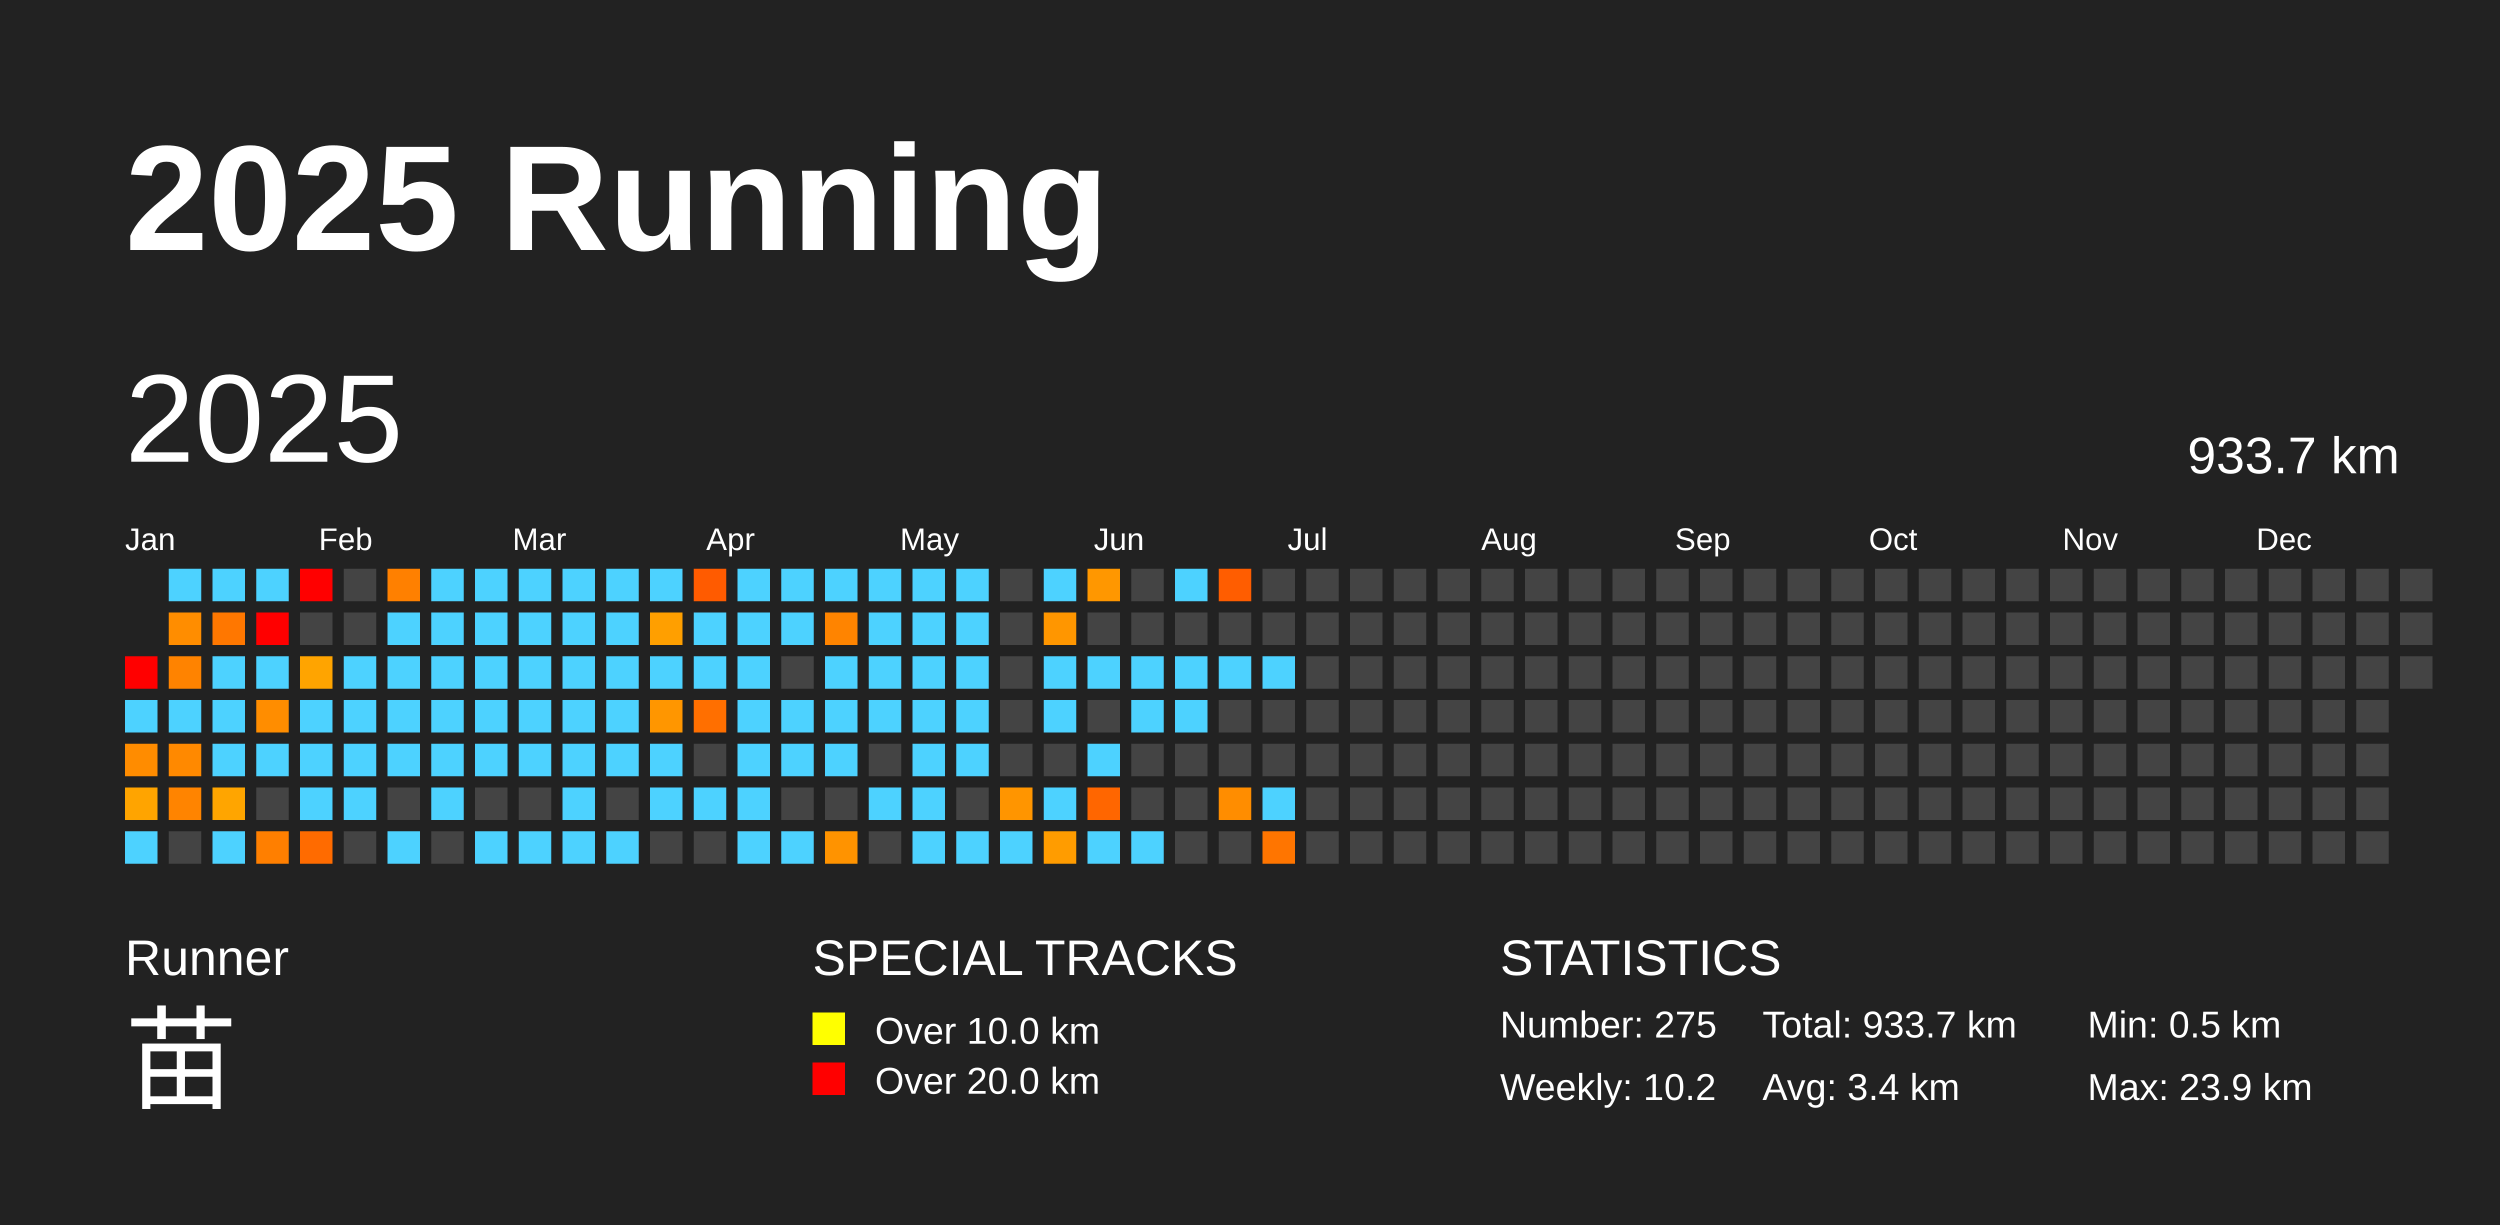
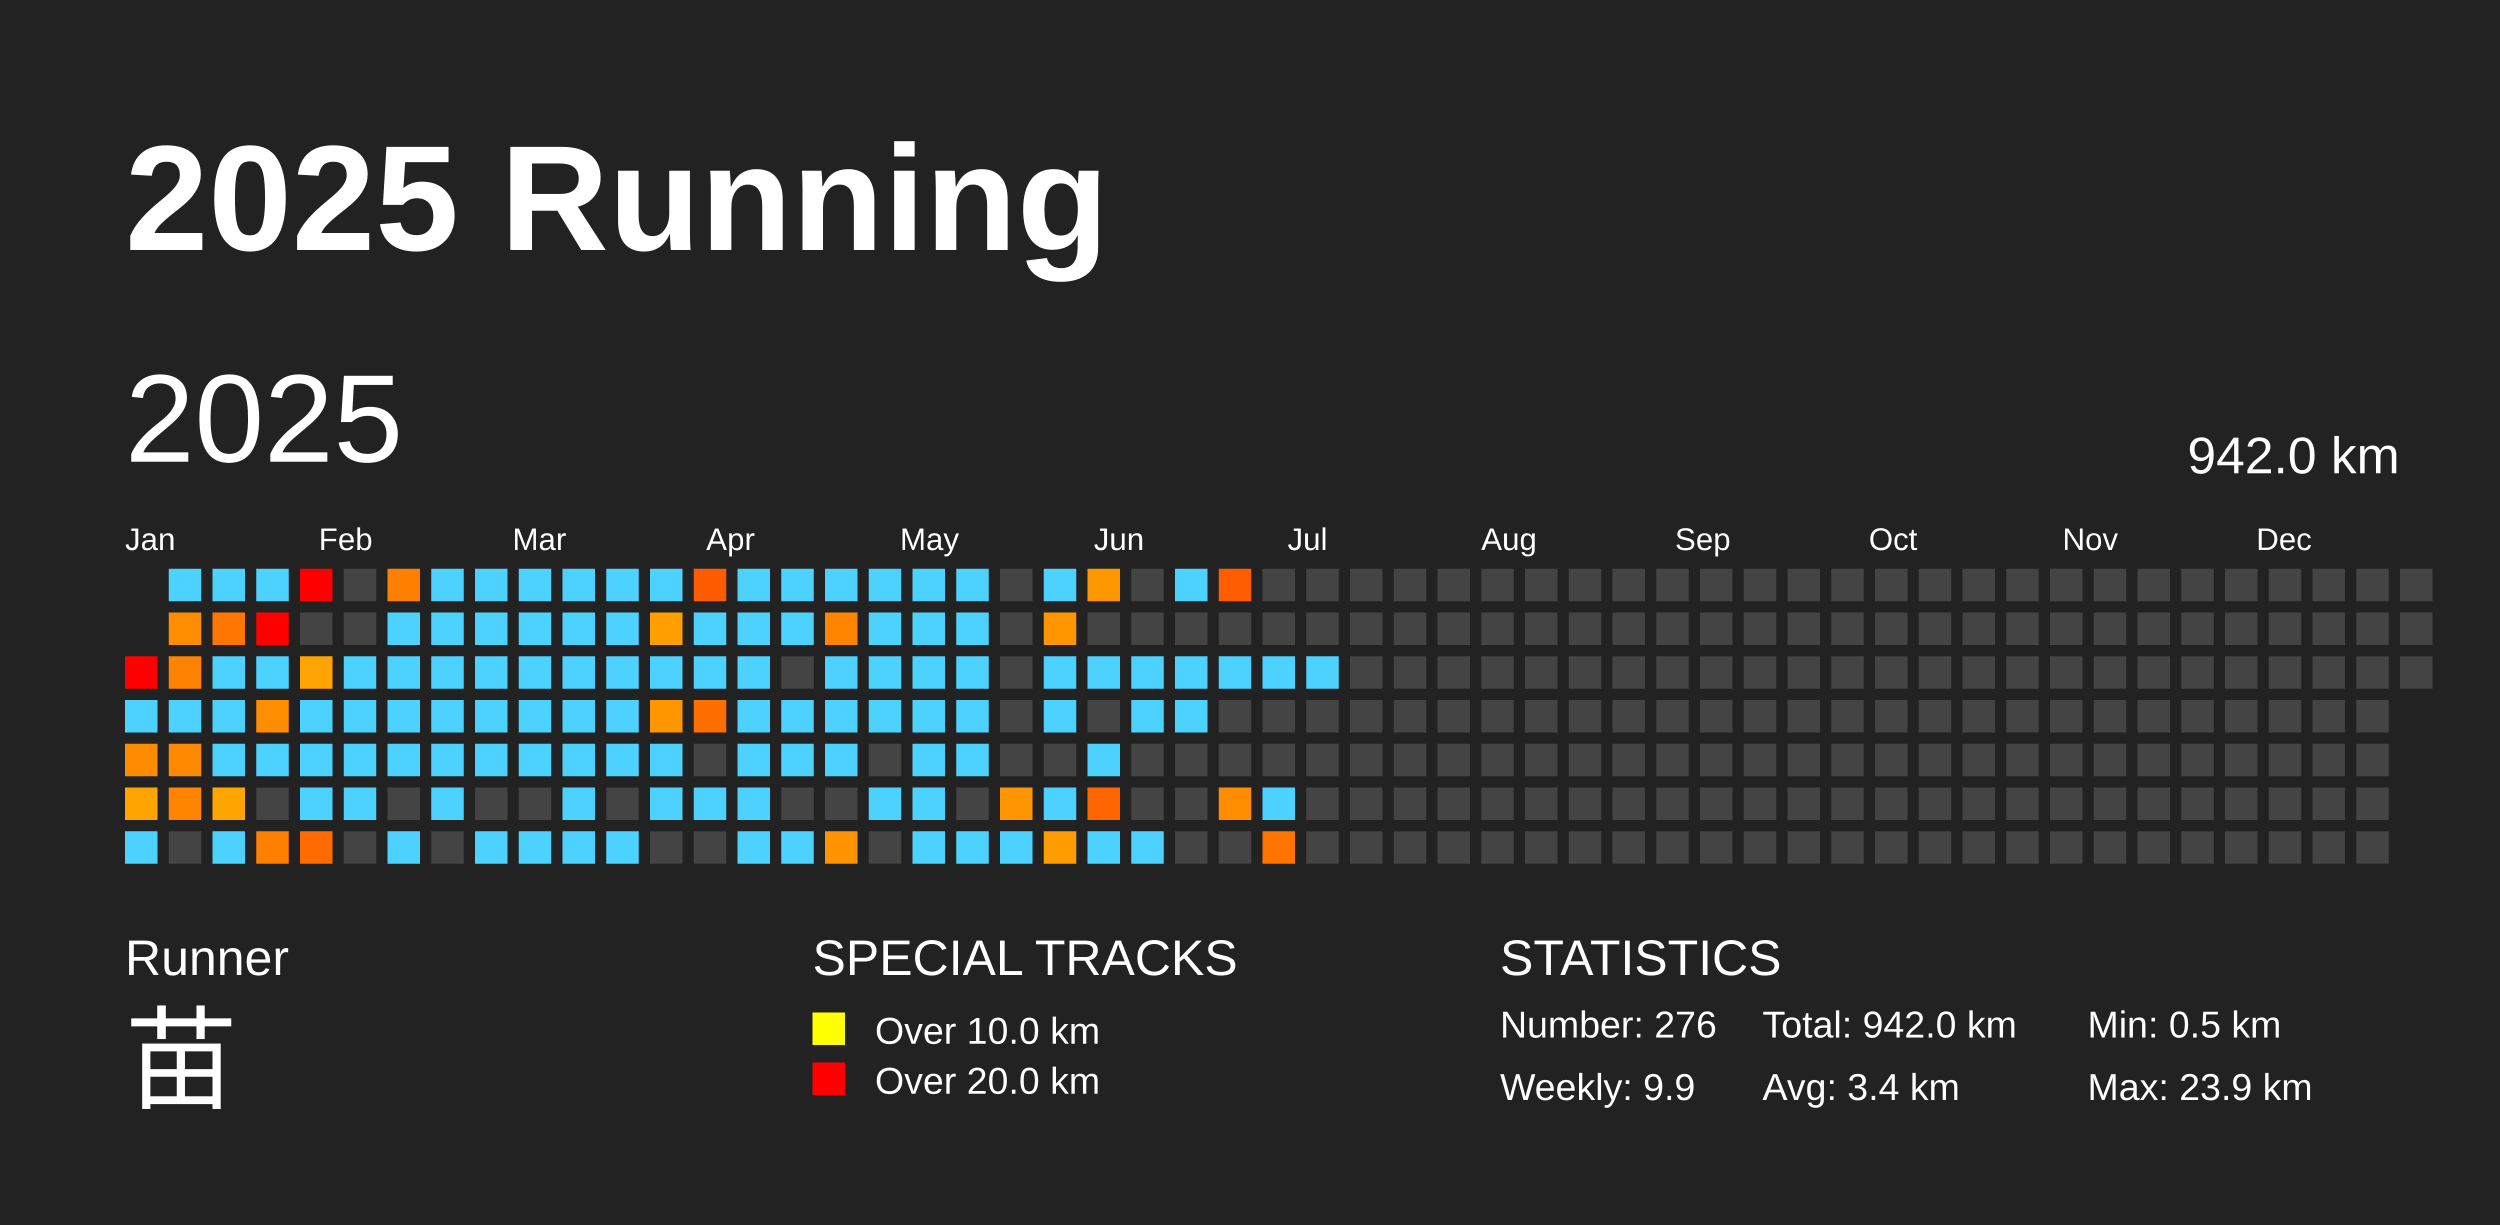
<svg xmlns="http://www.w3.org/2000/svg" baseProfile="full" height="98mm" version="1.1" viewBox="0,0,200,98" width="200mm">
  <defs />
  <rect fill="#222222" height="98" width="200" x="0" y="0" />
  <text fill="#FFFFFF" style="font-size:12px; font-family:Arial; font-weight:bold;" x="10" y="20">2025 Running</text>
  <text fill="#FFFFFF" style="font-size:4px; font-family:Arial" x="10" y="78">Runner</text>
  <text fill="#FFFFFF" style="font-size:9px; font-family:Arial" x="10" y="88">苗</text>
  <text fill="#FFFFFF" style="font-size:4px; font-family:Arial" x="65" y="78">SPECIAL TRACKS</text>
  <rect fill="yellow" height="2.6" width="2.6" x="65" y="81" />
  <text fill="#FFFFFF" style="font-size:3px; font-family:Arial" x="70" y="83.5">Over 10.0 km</text>
  <rect fill="red" height="2.6" width="2.6" x="65" y="85" />
  <text fill="#FFFFFF" style="font-size:3px; font-family:Arial" x="70" y="87.5">Over 20.0 km</text>
  <text fill="#FFFFFF" style="font-size:4px; font-family:Arial" x="120" y="78">STATISTICS</text>
-   <text fill="#FFFFFF" style="font-size:3px; font-family:Arial" x="120" y="83">Number: 275</text>
-   <text fill="#FFFFFF" style="font-size:3px; font-family:Arial" x="120" y="88">Weekly: 10.2</text>
-   <text fill="#FFFFFF" style="font-size:3px; font-family:Arial" x="141" y="83">Total: 933.7 km</text>
+   <text fill="#FFFFFF" style="font-size:3px; font-family:Arial" x="120" y="83">Number: 276</text>
+   <text fill="#FFFFFF" style="font-size:3px; font-family:Arial" x="120" y="88">Weekly: 9.9</text>
+   <text fill="#FFFFFF" style="font-size:3px; font-family:Arial" x="141" y="83">Total: 942.0 km</text>
  <text fill="#FFFFFF" style="font-size:3px; font-family:Arial" x="141" y="88">Avg: 3.4 km</text>
  <text fill="#FFFFFF" style="font-size:3px; font-family:Arial" x="167" y="83">Min: 0.5 km</text>
  <text fill="#FFFFFF" style="font-size:3px; font-family:Arial" x="167" y="88">Max: 23.9 km</text>
  <text dominant-baseline="hanging" fill="#FFFFFF" style="font-size:10.0px; font-family:Arial;" x="10" y="30">2025</text>
-   <text dominant-baseline="hanging" fill="#FFFFFF" style="font-size:4.125px; font-family:Arial;" x="175" y="35">933.7 km</text>
+   <text dominant-baseline="hanging" fill="#FFFFFF" style="font-size:4.125px; font-family:Arial;" x="175" y="35">942.0 km</text>
  <text fill="#FFFFFF" style="font-size:2.5px; font-family:Arial" x="10.0" y="44">Jan</text>
  <text fill="#FFFFFF" style="font-size:2.5px; font-family:Arial" x="25.5" y="44">Feb</text>
  <text fill="#FFFFFF" style="font-size:2.5px; font-family:Arial" x="41.0" y="44">Mar</text>
  <text fill="#FFFFFF" style="font-size:2.5px; font-family:Arial" x="56.5" y="44">Apr</text>
  <text fill="#FFFFFF" style="font-size:2.5px; font-family:Arial" x="72.0" y="44">May</text>
  <text fill="#FFFFFF" style="font-size:2.5px; font-family:Arial" x="87.5" y="44">Jun</text>
  <text fill="#FFFFFF" style="font-size:2.5px; font-family:Arial" x="103.0" y="44">Jul</text>
  <text fill="#FFFFFF" style="font-size:2.5px; font-family:Arial" x="118.5" y="44">Aug</text>
  <text fill="#FFFFFF" style="font-size:2.5px; font-family:Arial" x="134.0" y="44">Sep</text>
  <text fill="#FFFFFF" style="font-size:2.5px; font-family:Arial" x="149.5" y="44">Oct</text>
  <text fill="#FFFFFF" style="font-size:2.5px; font-family:Arial" x="165.0" y="44">Nov</text>
  <text fill="#FFFFFF" style="font-size:2.5px; font-family:Arial" x="180.5" y="44">Dec</text>
  <rect fill="red" height="2.6" width="2.6" x="10.0" y="52.5" />
  <rect fill="#4dd2ff" height="2.6" width="2.6" x="10.0" y="56.0" />
  <rect fill="#ff8c00" height="2.6" width="2.6" x="10.0" y="59.5" />
  <rect fill="#ffa400" height="2.6" width="2.6" x="10.0" y="63.0" />
  <rect fill="#4dd2ff" height="2.6" width="2.6" x="10.0" y="66.5" />
  <rect fill="#4dd2ff" height="2.6" width="2.6" x="13.5" y="45.5" />
  <rect fill="#ff8d00" height="2.6" width="2.6" x="13.5" y="49.0" />
  <rect fill="#ff8300" height="2.6" width="2.6" x="13.5" y="52.5" />
  <rect fill="#4dd2ff" height="2.6" width="2.6" x="13.5" y="56.0" />
  <rect fill="#ff8900" height="2.6" width="2.6" x="13.5" y="59.5" />
  <rect fill="#ff8400" height="2.6" width="2.6" x="13.5" y="63.0" />
  <rect fill="#444444" height="2.6" width="2.6" x="13.5" y="66.5" />
  <rect fill="#4dd2ff" height="2.6" width="2.6" x="17.0" y="45.5" />
  <rect fill="#ff7700" height="2.6" width="2.6" x="17.0" y="49.0" />
  <rect fill="#4dd2ff" height="2.6" width="2.6" x="17.0" y="52.5" />
  <rect fill="#4dd2ff" height="2.6" width="2.6" x="17.0" y="56.0" />
  <rect fill="#4dd2ff" height="2.6" width="2.6" x="17.0" y="59.5" />
  <rect fill="#ffa500" height="2.6" width="2.6" x="17.0" y="63.0" />
  <rect fill="#4dd2ff" height="2.6" width="2.6" x="17.0" y="66.5" />
  <rect fill="#4dd2ff" height="2.6" width="2.6" x="20.5" y="45.5" />
  <rect fill="red" height="2.6" width="2.6" x="20.5" y="49.0" />
  <rect fill="#4dd2ff" height="2.6" width="2.6" x="20.5" y="52.5" />
  <rect fill="#ff8d00" height="2.6" width="2.6" x="20.5" y="56.0" />
  <rect fill="#4dd2ff" height="2.6" width="2.6" x="20.5" y="59.5" />
  <rect fill="#444444" height="2.6" width="2.6" x="20.5" y="63.0" />
  <rect fill="#ff7f00" height="2.6" width="2.6" x="20.5" y="66.5" />
  <rect fill="red" height="2.6" width="2.6" x="24.0" y="45.5" />
  <rect fill="#444444" height="2.6" width="2.6" x="24.0" y="49.0" />
  <rect fill="#ffa400" height="2.6" width="2.6" x="24.0" y="52.5" />
  <rect fill="#4dd2ff" height="2.6" width="2.6" x="24.0" y="56.0" />
  <rect fill="#4dd2ff" height="2.6" width="2.6" x="24.0" y="59.5" />
  <rect fill="#4dd2ff" height="2.6" width="2.6" x="24.0" y="63.0" />
  <rect fill="#ff6b00" height="2.6" width="2.6" x="24.0" y="66.5" />
  <rect fill="#444444" height="2.6" width="2.6" x="27.5" y="45.5" />
  <rect fill="#444444" height="2.6" width="2.6" x="27.5" y="49.0" />
  <rect fill="#4dd2ff" height="2.6" width="2.6" x="27.5" y="52.5" />
  <rect fill="#4dd2ff" height="2.6" width="2.6" x="27.5" y="56.0" />
  <rect fill="#4dd2ff" height="2.6" width="2.6" x="27.5" y="59.5" />
  <rect fill="#4dd2ff" height="2.6" width="2.6" x="27.5" y="63.0" />
  <rect fill="#444444" height="2.6" width="2.6" x="27.5" y="66.5" />
  <rect fill="#ff8000" height="2.6" width="2.6" x="31.0" y="45.5" />
  <rect fill="#4dd2ff" height="2.6" width="2.6" x="31.0" y="49.0" />
  <rect fill="#4dd2ff" height="2.6" width="2.6" x="31.0" y="52.5" />
  <rect fill="#4dd2ff" height="2.6" width="2.6" x="31.0" y="56.0" />
  <rect fill="#4dd2ff" height="2.6" width="2.6" x="31.0" y="59.5" />
  <rect fill="#444444" height="2.6" width="2.6" x="31.0" y="63.0" />
  <rect fill="#4dd2ff" height="2.6" width="2.6" x="31.0" y="66.5" />
  <rect fill="#4dd2ff" height="2.6" width="2.6" x="34.5" y="45.5" />
  <rect fill="#4dd2ff" height="2.6" width="2.6" x="34.5" y="49.0" />
  <rect fill="#4dd2ff" height="2.6" width="2.6" x="34.5" y="52.5" />
  <rect fill="#4dd2ff" height="2.6" width="2.6" x="34.5" y="56.0" />
  <rect fill="#4dd2ff" height="2.6" width="2.6" x="34.5" y="59.5" />
  <rect fill="#4dd2ff" height="2.6" width="2.6" x="34.5" y="63.0" />
  <rect fill="#444444" height="2.6" width="2.6" x="34.5" y="66.5" />
  <rect fill="#4dd2ff" height="2.6" width="2.6" x="38.0" y="45.5" />
  <rect fill="#4dd2ff" height="2.6" width="2.6" x="38.0" y="49.0" />
  <rect fill="#4dd2ff" height="2.6" width="2.6" x="38.0" y="52.5" />
  <rect fill="#4dd2ff" height="2.6" width="2.6" x="38.0" y="56.0" />
  <rect fill="#4dd2ff" height="2.6" width="2.6" x="38.0" y="59.5" />
  <rect fill="#444444" height="2.6" width="2.6" x="38.0" y="63.0" />
  <rect fill="#4dd2ff" height="2.6" width="2.6" x="38.0" y="66.5" />
  <rect fill="#4dd2ff" height="2.6" width="2.6" x="41.5" y="45.5" />
  <rect fill="#4dd2ff" height="2.6" width="2.6" x="41.5" y="49.0" />
  <rect fill="#4dd2ff" height="2.6" width="2.6" x="41.5" y="52.5" />
  <rect fill="#4dd2ff" height="2.6" width="2.6" x="41.5" y="56.0" />
  <rect fill="#4dd2ff" height="2.6" width="2.6" x="41.5" y="59.5" />
  <rect fill="#444444" height="2.6" width="2.6" x="41.5" y="63.0" />
  <rect fill="#4dd2ff" height="2.6" width="2.6" x="41.5" y="66.5" />
  <rect fill="#4dd2ff" height="2.6" width="2.6" x="45.0" y="45.5" />
  <rect fill="#4dd2ff" height="2.6" width="2.6" x="45.0" y="49.0" />
  <rect fill="#4dd2ff" height="2.6" width="2.6" x="45.0" y="52.5" />
  <rect fill="#4dd2ff" height="2.6" width="2.6" x="45.0" y="56.0" />
  <rect fill="#4dd2ff" height="2.6" width="2.6" x="45.0" y="59.5" />
  <rect fill="#4dd2ff" height="2.6" width="2.6" x="45.0" y="63.0" />
  <rect fill="#4dd2ff" height="2.6" width="2.6" x="45.0" y="66.5" />
  <rect fill="#4dd2ff" height="2.6" width="2.6" x="48.5" y="45.5" />
  <rect fill="#4dd2ff" height="2.6" width="2.6" x="48.5" y="49.0" />
  <rect fill="#4dd2ff" height="2.6" width="2.6" x="48.5" y="52.5" />
  <rect fill="#4dd2ff" height="2.6" width="2.6" x="48.5" y="56.0" />
  <rect fill="#4dd2ff" height="2.6" width="2.6" x="48.5" y="59.5" />
  <rect fill="#444444" height="2.6" width="2.6" x="48.5" y="63.0" />
  <rect fill="#4dd2ff" height="2.6" width="2.6" x="48.5" y="66.5" />
  <rect fill="#4dd2ff" height="2.6" width="2.6" x="52.0" y="45.5" />
  <rect fill="#ff9f00" height="2.6" width="2.6" x="52.0" y="49.0" />
  <rect fill="#4dd2ff" height="2.6" width="2.6" x="52.0" y="52.5" />
  <rect fill="#ff9600" height="2.6" width="2.6" x="52.0" y="56.0" />
  <rect fill="#4dd2ff" height="2.6" width="2.6" x="52.0" y="59.5" />
  <rect fill="#4dd2ff" height="2.6" width="2.6" x="52.0" y="63.0" />
  <rect fill="#444444" height="2.6" width="2.6" x="52.0" y="66.5" />
  <rect fill="#ff5b00" height="2.6" width="2.6" x="55.5" y="45.5" />
  <rect fill="#4dd2ff" height="2.6" width="2.6" x="55.5" y="49.0" />
  <rect fill="#4dd2ff" height="2.6" width="2.6" x="55.5" y="52.5" />
  <rect fill="#ff6f00" height="2.6" width="2.6" x="55.5" y="56.0" />
  <rect fill="#444444" height="2.6" width="2.6" x="55.5" y="59.5" />
  <rect fill="#4dd2ff" height="2.6" width="2.6" x="55.5" y="63.0" />
  <rect fill="#444444" height="2.6" width="2.6" x="55.5" y="66.5" />
  <rect fill="#4dd2ff" height="2.6" width="2.6" x="59.0" y="45.5" />
  <rect fill="#4dd2ff" height="2.6" width="2.6" x="59.0" y="49.0" />
  <rect fill="#4dd2ff" height="2.6" width="2.6" x="59.0" y="52.5" />
  <rect fill="#4dd2ff" height="2.6" width="2.6" x="59.0" y="56.0" />
  <rect fill="#4dd2ff" height="2.6" width="2.6" x="59.0" y="59.5" />
  <rect fill="#4dd2ff" height="2.6" width="2.6" x="59.0" y="63.0" />
  <rect fill="#4dd2ff" height="2.6" width="2.6" x="59.0" y="66.5" />
  <rect fill="#4dd2ff" height="2.6" width="2.6" x="62.5" y="45.5" />
  <rect fill="#4dd2ff" height="2.6" width="2.6" x="62.5" y="49.0" />
  <rect fill="#444444" height="2.6" width="2.6" x="62.5" y="52.5" />
  <rect fill="#4dd2ff" height="2.6" width="2.6" x="62.5" y="56.0" />
  <rect fill="#4dd2ff" height="2.6" width="2.6" x="62.5" y="59.5" />
  <rect fill="#444444" height="2.6" width="2.6" x="62.5" y="63.0" />
  <rect fill="#4dd2ff" height="2.6" width="2.6" x="62.5" y="66.5" />
  <rect fill="#4dd2ff" height="2.6" width="2.6" x="66.0" y="45.5" />
  <rect fill="#ff8400" height="2.6" width="2.6" x="66.0" y="49.0" />
  <rect fill="#4dd2ff" height="2.6" width="2.6" x="66.0" y="52.5" />
  <rect fill="#4dd2ff" height="2.6" width="2.6" x="66.0" y="56.0" />
  <rect fill="#4dd2ff" height="2.6" width="2.6" x="66.0" y="59.5" />
  <rect fill="#444444" height="2.6" width="2.6" x="66.0" y="63.0" />
  <rect fill="#ff9300" height="2.6" width="2.6" x="66.0" y="66.5" />
  <rect fill="#4dd2ff" height="2.6" width="2.6" x="69.5" y="45.5" />
  <rect fill="#4dd2ff" height="2.6" width="2.6" x="69.5" y="49.0" />
  <rect fill="#4dd2ff" height="2.6" width="2.6" x="69.5" y="52.5" />
  <rect fill="#4dd2ff" height="2.6" width="2.6" x="69.5" y="56.0" />
  <rect fill="#444444" height="2.6" width="2.6" x="69.5" y="59.5" />
  <rect fill="#4dd2ff" height="2.6" width="2.6" x="69.5" y="63.0" />
  <rect fill="#444444" height="2.6" width="2.6" x="69.5" y="66.5" />
  <rect fill="#4dd2ff" height="2.6" width="2.6" x="73.0" y="45.5" />
  <rect fill="#4dd2ff" height="2.6" width="2.6" x="73.0" y="49.0" />
  <rect fill="#4dd2ff" height="2.6" width="2.6" x="73.0" y="52.5" />
  <rect fill="#4dd2ff" height="2.6" width="2.6" x="73.0" y="56.0" />
  <rect fill="#4dd2ff" height="2.6" width="2.6" x="73.0" y="59.5" />
  <rect fill="#4dd2ff" height="2.6" width="2.6" x="73.0" y="63.0" />
  <rect fill="#4dd2ff" height="2.6" width="2.6" x="73.0" y="66.5" />
  <rect fill="#4dd2ff" height="2.6" width="2.6" x="76.5" y="45.5" />
  <rect fill="#4dd2ff" height="2.6" width="2.6" x="76.5" y="49.0" />
  <rect fill="#4dd2ff" height="2.6" width="2.6" x="76.5" y="52.5" />
  <rect fill="#4dd2ff" height="2.6" width="2.6" x="76.5" y="56.0" />
  <rect fill="#4dd2ff" height="2.6" width="2.6" x="76.5" y="59.5" />
  <rect fill="#444444" height="2.6" width="2.6" x="76.5" y="63.0" />
  <rect fill="#4dd2ff" height="2.6" width="2.6" x="76.5" y="66.5" />
  <rect fill="#444444" height="2.6" width="2.6" x="80.0" y="45.5" />
  <rect fill="#444444" height="2.6" width="2.6" x="80.0" y="49.0" />
  <rect fill="#444444" height="2.6" width="2.6" x="80.0" y="52.5" />
  <rect fill="#444444" height="2.6" width="2.6" x="80.0" y="56.0" />
  <rect fill="#444444" height="2.6" width="2.6" x="80.0" y="59.5" />
  <rect fill="#ff9500" height="2.6" width="2.6" x="80.0" y="63.0" />
  <rect fill="#4dd2ff" height="2.6" width="2.6" x="80.0" y="66.5" />
  <rect fill="#4dd2ff" height="2.6" width="2.6" x="83.5" y="45.5" />
  <rect fill="#ff9600" height="2.6" width="2.6" x="83.5" y="49.0" />
  <rect fill="#4dd2ff" height="2.6" width="2.6" x="83.5" y="52.5" />
  <rect fill="#4dd2ff" height="2.6" width="2.6" x="83.5" y="56.0" />
  <rect fill="#444444" height="2.6" width="2.6" x="83.5" y="59.5" />
  <rect fill="#4dd2ff" height="2.6" width="2.6" x="83.5" y="63.0" />
  <rect fill="#ff9c00" height="2.6" width="2.6" x="83.5" y="66.5" />
  <rect fill="#ff9700" height="2.6" width="2.6" x="87.0" y="45.5" />
  <rect fill="#444444" height="2.6" width="2.6" x="87.0" y="49.0" />
  <rect fill="#4dd2ff" height="2.6" width="2.6" x="87.0" y="52.5" />
  <rect fill="#444444" height="2.6" width="2.6" x="87.0" y="56.0" />
  <rect fill="#4dd2ff" height="2.6" width="2.6" x="87.0" y="59.5" />
  <rect fill="#ff6600" height="2.6" width="2.6" x="87.0" y="63.0" />
  <rect fill="#4dd2ff" height="2.6" width="2.6" x="87.0" y="66.5" />
  <rect fill="#444444" height="2.6" width="2.6" x="90.5" y="45.5" />
  <rect fill="#444444" height="2.6" width="2.6" x="90.5" y="49.0" />
  <rect fill="#4dd2ff" height="2.6" width="2.6" x="90.5" y="52.5" />
  <rect fill="#4dd2ff" height="2.6" width="2.6" x="90.5" y="56.0" />
  <rect fill="#444444" height="2.6" width="2.6" x="90.5" y="59.5" />
  <rect fill="#444444" height="2.6" width="2.6" x="90.5" y="63.0" />
  <rect fill="#4dd2ff" height="2.6" width="2.6" x="90.5" y="66.5" />
  <rect fill="#4dd2ff" height="2.6" width="2.6" x="94.0" y="45.5" />
  <rect fill="#444444" height="2.6" width="2.6" x="94.0" y="49.0" />
  <rect fill="#4dd2ff" height="2.6" width="2.6" x="94.0" y="52.5" />
  <rect fill="#4dd2ff" height="2.6" width="2.6" x="94.0" y="56.0" />
  <rect fill="#444444" height="2.6" width="2.6" x="94.0" y="59.5" />
  <rect fill="#444444" height="2.6" width="2.6" x="94.0" y="63.0" />
  <rect fill="#444444" height="2.6" width="2.6" x="94.0" y="66.5" />
  <rect fill="#ff5d00" height="2.6" width="2.6" x="97.5" y="45.5" />
  <rect fill="#444444" height="2.6" width="2.6" x="97.5" y="49.0" />
  <rect fill="#4dd2ff" height="2.6" width="2.6" x="97.5" y="52.5" />
  <rect fill="#444444" height="2.6" width="2.6" x="97.5" y="56.0" />
  <rect fill="#444444" height="2.6" width="2.6" x="97.5" y="59.5" />
  <rect fill="#ff8d00" height="2.6" width="2.6" x="97.5" y="63.0" />
  <rect fill="#444444" height="2.6" width="2.6" x="97.5" y="66.5" />
  <rect fill="#444444" height="2.6" width="2.6" x="101.0" y="45.5" />
  <rect fill="#444444" height="2.6" width="2.6" x="101.0" y="49.0" />
  <rect fill="#4dd2ff" height="2.6" width="2.6" x="101.0" y="52.5" />
  <rect fill="#444444" height="2.6" width="2.6" x="101.0" y="56.0" />
  <rect fill="#444444" height="2.6" width="2.6" x="101.0" y="59.5" />
  <rect fill="#4dd2ff" height="2.6" width="2.6" x="101.0" y="63.0" />
  <rect fill="#ff7500" height="2.6" width="2.6" x="101.0" y="66.5" />
  <rect fill="#444444" height="2.6" width="2.6" x="104.5" y="45.5" />
  <rect fill="#444444" height="2.6" width="2.6" x="104.5" y="49.0" />
-   <rect fill="#444444" height="2.6" width="2.6" x="104.5" y="52.5" />
+   <rect fill="#4dd2ff" height="2.6" width="2.6" x="104.5" y="52.5" />
  <rect fill="#444444" height="2.6" width="2.6" x="104.5" y="56.0" />
  <rect fill="#444444" height="2.6" width="2.6" x="104.5" y="59.5" />
  <rect fill="#444444" height="2.6" width="2.6" x="104.5" y="63.0" />
  <rect fill="#444444" height="2.6" width="2.6" x="104.5" y="66.5" />
  <rect fill="#444444" height="2.6" width="2.6" x="108.0" y="45.5" />
  <rect fill="#444444" height="2.6" width="2.6" x="108.0" y="49.0" />
  <rect fill="#444444" height="2.6" width="2.6" x="108.0" y="52.5" />
  <rect fill="#444444" height="2.6" width="2.6" x="108.0" y="56.0" />
  <rect fill="#444444" height="2.6" width="2.6" x="108.0" y="59.5" />
  <rect fill="#444444" height="2.6" width="2.6" x="108.0" y="63.0" />
  <rect fill="#444444" height="2.6" width="2.6" x="108.0" y="66.5" />
  <rect fill="#444444" height="2.6" width="2.6" x="111.5" y="45.5" />
  <rect fill="#444444" height="2.6" width="2.6" x="111.5" y="49.0" />
  <rect fill="#444444" height="2.6" width="2.6" x="111.5" y="52.5" />
  <rect fill="#444444" height="2.6" width="2.6" x="111.5" y="56.0" />
  <rect fill="#444444" height="2.6" width="2.6" x="111.5" y="59.5" />
  <rect fill="#444444" height="2.6" width="2.6" x="111.5" y="63.0" />
  <rect fill="#444444" height="2.6" width="2.6" x="111.5" y="66.5" />
  <rect fill="#444444" height="2.6" width="2.6" x="115.0" y="45.5" />
  <rect fill="#444444" height="2.6" width="2.6" x="115.0" y="49.0" />
  <rect fill="#444444" height="2.6" width="2.6" x="115.0" y="52.5" />
  <rect fill="#444444" height="2.6" width="2.6" x="115.0" y="56.0" />
  <rect fill="#444444" height="2.6" width="2.6" x="115.0" y="59.5" />
  <rect fill="#444444" height="2.6" width="2.6" x="115.0" y="63.0" />
  <rect fill="#444444" height="2.6" width="2.6" x="115.0" y="66.5" />
  <rect fill="#444444" height="2.6" width="2.6" x="118.5" y="45.5" />
  <rect fill="#444444" height="2.6" width="2.6" x="118.5" y="49.0" />
  <rect fill="#444444" height="2.6" width="2.6" x="118.5" y="52.5" />
  <rect fill="#444444" height="2.6" width="2.6" x="118.5" y="56.0" />
  <rect fill="#444444" height="2.6" width="2.6" x="118.5" y="59.5" />
  <rect fill="#444444" height="2.6" width="2.6" x="118.5" y="63.0" />
  <rect fill="#444444" height="2.6" width="2.6" x="118.5" y="66.5" />
  <rect fill="#444444" height="2.6" width="2.6" x="122.0" y="45.5" />
  <rect fill="#444444" height="2.6" width="2.6" x="122.0" y="49.0" />
  <rect fill="#444444" height="2.6" width="2.6" x="122.0" y="52.5" />
  <rect fill="#444444" height="2.6" width="2.6" x="122.0" y="56.0" />
  <rect fill="#444444" height="2.6" width="2.6" x="122.0" y="59.5" />
  <rect fill="#444444" height="2.6" width="2.6" x="122.0" y="63.0" />
  <rect fill="#444444" height="2.6" width="2.6" x="122.0" y="66.5" />
  <rect fill="#444444" height="2.6" width="2.6" x="125.5" y="45.5" />
  <rect fill="#444444" height="2.6" width="2.6" x="125.5" y="49.0" />
  <rect fill="#444444" height="2.6" width="2.6" x="125.5" y="52.5" />
  <rect fill="#444444" height="2.6" width="2.6" x="125.5" y="56.0" />
  <rect fill="#444444" height="2.6" width="2.6" x="125.5" y="59.5" />
  <rect fill="#444444" height="2.6" width="2.6" x="125.5" y="63.0" />
  <rect fill="#444444" height="2.6" width="2.6" x="125.5" y="66.5" />
  <rect fill="#444444" height="2.6" width="2.6" x="129.0" y="45.5" />
  <rect fill="#444444" height="2.6" width="2.6" x="129.0" y="49.0" />
  <rect fill="#444444" height="2.6" width="2.6" x="129.0" y="52.5" />
  <rect fill="#444444" height="2.6" width="2.6" x="129.0" y="56.0" />
  <rect fill="#444444" height="2.6" width="2.6" x="129.0" y="59.5" />
  <rect fill="#444444" height="2.6" width="2.6" x="129.0" y="63.0" />
  <rect fill="#444444" height="2.6" width="2.6" x="129.0" y="66.5" />
  <rect fill="#444444" height="2.6" width="2.6" x="132.5" y="45.5" />
  <rect fill="#444444" height="2.6" width="2.6" x="132.5" y="49.0" />
  <rect fill="#444444" height="2.6" width="2.6" x="132.5" y="52.5" />
  <rect fill="#444444" height="2.6" width="2.6" x="132.5" y="56.0" />
  <rect fill="#444444" height="2.6" width="2.6" x="132.5" y="59.5" />
  <rect fill="#444444" height="2.6" width="2.6" x="132.5" y="63.0" />
  <rect fill="#444444" height="2.6" width="2.6" x="132.5" y="66.5" />
  <rect fill="#444444" height="2.6" width="2.6" x="136.0" y="45.5" />
  <rect fill="#444444" height="2.6" width="2.6" x="136.0" y="49.0" />
  <rect fill="#444444" height="2.6" width="2.6" x="136.0" y="52.5" />
  <rect fill="#444444" height="2.6" width="2.6" x="136.0" y="56.0" />
  <rect fill="#444444" height="2.6" width="2.6" x="136.0" y="59.5" />
  <rect fill="#444444" height="2.6" width="2.6" x="136.0" y="63.0" />
  <rect fill="#444444" height="2.6" width="2.6" x="136.0" y="66.5" />
  <rect fill="#444444" height="2.6" width="2.6" x="139.5" y="45.5" />
  <rect fill="#444444" height="2.6" width="2.6" x="139.5" y="49.0" />
  <rect fill="#444444" height="2.6" width="2.6" x="139.5" y="52.5" />
  <rect fill="#444444" height="2.6" width="2.6" x="139.5" y="56.0" />
  <rect fill="#444444" height="2.6" width="2.6" x="139.5" y="59.5" />
  <rect fill="#444444" height="2.6" width="2.6" x="139.5" y="63.0" />
  <rect fill="#444444" height="2.6" width="2.6" x="139.5" y="66.5" />
  <rect fill="#444444" height="2.6" width="2.6" x="143.0" y="45.5" />
  <rect fill="#444444" height="2.6" width="2.6" x="143.0" y="49.0" />
  <rect fill="#444444" height="2.6" width="2.6" x="143.0" y="52.5" />
  <rect fill="#444444" height="2.6" width="2.6" x="143.0" y="56.0" />
  <rect fill="#444444" height="2.6" width="2.6" x="143.0" y="59.5" />
  <rect fill="#444444" height="2.6" width="2.6" x="143.0" y="63.0" />
  <rect fill="#444444" height="2.6" width="2.6" x="143.0" y="66.5" />
  <rect fill="#444444" height="2.6" width="2.6" x="146.5" y="45.5" />
  <rect fill="#444444" height="2.6" width="2.6" x="146.5" y="49.0" />
  <rect fill="#444444" height="2.6" width="2.6" x="146.5" y="52.5" />
  <rect fill="#444444" height="2.6" width="2.6" x="146.5" y="56.0" />
  <rect fill="#444444" height="2.6" width="2.6" x="146.5" y="59.5" />
  <rect fill="#444444" height="2.6" width="2.6" x="146.5" y="63.0" />
  <rect fill="#444444" height="2.6" width="2.6" x="146.5" y="66.5" />
  <rect fill="#444444" height="2.6" width="2.6" x="150.0" y="45.5" />
  <rect fill="#444444" height="2.6" width="2.6" x="150.0" y="49.0" />
  <rect fill="#444444" height="2.6" width="2.6" x="150.0" y="52.5" />
  <rect fill="#444444" height="2.6" width="2.6" x="150.0" y="56.0" />
  <rect fill="#444444" height="2.6" width="2.6" x="150.0" y="59.5" />
  <rect fill="#444444" height="2.6" width="2.6" x="150.0" y="63.0" />
  <rect fill="#444444" height="2.6" width="2.6" x="150.0" y="66.5" />
  <rect fill="#444444" height="2.6" width="2.6" x="153.5" y="45.5" />
  <rect fill="#444444" height="2.6" width="2.6" x="153.5" y="49.0" />
  <rect fill="#444444" height="2.6" width="2.6" x="153.5" y="52.5" />
  <rect fill="#444444" height="2.6" width="2.6" x="153.5" y="56.0" />
  <rect fill="#444444" height="2.6" width="2.6" x="153.5" y="59.5" />
  <rect fill="#444444" height="2.6" width="2.6" x="153.5" y="63.0" />
  <rect fill="#444444" height="2.6" width="2.6" x="153.5" y="66.5" />
  <rect fill="#444444" height="2.6" width="2.6" x="157.0" y="45.5" />
  <rect fill="#444444" height="2.6" width="2.6" x="157.0" y="49.0" />
  <rect fill="#444444" height="2.6" width="2.6" x="157.0" y="52.5" />
  <rect fill="#444444" height="2.6" width="2.6" x="157.0" y="56.0" />
  <rect fill="#444444" height="2.6" width="2.6" x="157.0" y="59.5" />
  <rect fill="#444444" height="2.6" width="2.6" x="157.0" y="63.0" />
  <rect fill="#444444" height="2.6" width="2.6" x="157.0" y="66.5" />
  <rect fill="#444444" height="2.6" width="2.6" x="160.5" y="45.5" />
  <rect fill="#444444" height="2.6" width="2.6" x="160.5" y="49.0" />
  <rect fill="#444444" height="2.6" width="2.6" x="160.5" y="52.5" />
  <rect fill="#444444" height="2.6" width="2.6" x="160.5" y="56.0" />
  <rect fill="#444444" height="2.6" width="2.6" x="160.5" y="59.5" />
  <rect fill="#444444" height="2.6" width="2.6" x="160.5" y="63.0" />
  <rect fill="#444444" height="2.6" width="2.6" x="160.5" y="66.5" />
  <rect fill="#444444" height="2.6" width="2.6" x="164.0" y="45.5" />
  <rect fill="#444444" height="2.6" width="2.6" x="164.0" y="49.0" />
  <rect fill="#444444" height="2.6" width="2.6" x="164.0" y="52.5" />
  <rect fill="#444444" height="2.6" width="2.6" x="164.0" y="56.0" />
  <rect fill="#444444" height="2.6" width="2.6" x="164.0" y="59.5" />
  <rect fill="#444444" height="2.6" width="2.6" x="164.0" y="63.0" />
  <rect fill="#444444" height="2.6" width="2.6" x="164.0" y="66.5" />
  <rect fill="#444444" height="2.6" width="2.6" x="167.5" y="45.5" />
  <rect fill="#444444" height="2.6" width="2.6" x="167.5" y="49.0" />
  <rect fill="#444444" height="2.6" width="2.6" x="167.5" y="52.5" />
  <rect fill="#444444" height="2.6" width="2.6" x="167.5" y="56.0" />
  <rect fill="#444444" height="2.6" width="2.6" x="167.5" y="59.5" />
  <rect fill="#444444" height="2.6" width="2.6" x="167.5" y="63.0" />
  <rect fill="#444444" height="2.6" width="2.6" x="167.5" y="66.5" />
  <rect fill="#444444" height="2.6" width="2.6" x="171.0" y="45.5" />
  <rect fill="#444444" height="2.6" width="2.6" x="171.0" y="49.0" />
  <rect fill="#444444" height="2.6" width="2.6" x="171.0" y="52.5" />
  <rect fill="#444444" height="2.6" width="2.6" x="171.0" y="56.0" />
  <rect fill="#444444" height="2.6" width="2.6" x="171.0" y="59.5" />
  <rect fill="#444444" height="2.6" width="2.6" x="171.0" y="63.0" />
  <rect fill="#444444" height="2.6" width="2.6" x="171.0" y="66.5" />
  <rect fill="#444444" height="2.6" width="2.6" x="174.5" y="45.5" />
  <rect fill="#444444" height="2.6" width="2.6" x="174.5" y="49.0" />
  <rect fill="#444444" height="2.6" width="2.6" x="174.5" y="52.5" />
  <rect fill="#444444" height="2.6" width="2.6" x="174.5" y="56.0" />
  <rect fill="#444444" height="2.6" width="2.6" x="174.5" y="59.5" />
  <rect fill="#444444" height="2.6" width="2.6" x="174.5" y="63.0" />
  <rect fill="#444444" height="2.6" width="2.6" x="174.5" y="66.5" />
  <rect fill="#444444" height="2.6" width="2.6" x="178.0" y="45.5" />
  <rect fill="#444444" height="2.6" width="2.6" x="178.0" y="49.0" />
  <rect fill="#444444" height="2.6" width="2.6" x="178.0" y="52.5" />
  <rect fill="#444444" height="2.6" width="2.6" x="178.0" y="56.0" />
  <rect fill="#444444" height="2.6" width="2.6" x="178.0" y="59.5" />
  <rect fill="#444444" height="2.6" width="2.6" x="178.0" y="63.0" />
  <rect fill="#444444" height="2.6" width="2.6" x="178.0" y="66.5" />
  <rect fill="#444444" height="2.6" width="2.6" x="181.5" y="45.5" />
  <rect fill="#444444" height="2.6" width="2.6" x="181.5" y="49.0" />
  <rect fill="#444444" height="2.6" width="2.6" x="181.5" y="52.5" />
  <rect fill="#444444" height="2.6" width="2.6" x="181.5" y="56.0" />
  <rect fill="#444444" height="2.6" width="2.6" x="181.5" y="59.5" />
  <rect fill="#444444" height="2.6" width="2.6" x="181.5" y="63.0" />
  <rect fill="#444444" height="2.6" width="2.6" x="181.5" y="66.5" />
  <rect fill="#444444" height="2.6" width="2.6" x="185.0" y="45.5" />
  <rect fill="#444444" height="2.6" width="2.6" x="185.0" y="49.0" />
  <rect fill="#444444" height="2.6" width="2.6" x="185.0" y="52.5" />
  <rect fill="#444444" height="2.6" width="2.6" x="185.0" y="56.0" />
  <rect fill="#444444" height="2.6" width="2.6" x="185.0" y="59.5" />
  <rect fill="#444444" height="2.6" width="2.6" x="185.0" y="63.0" />
  <rect fill="#444444" height="2.6" width="2.6" x="185.0" y="66.5" />
  <rect fill="#444444" height="2.6" width="2.6" x="188.5" y="45.5" />
  <rect fill="#444444" height="2.6" width="2.6" x="188.5" y="49.0" />
  <rect fill="#444444" height="2.6" width="2.6" x="188.5" y="52.5" />
  <rect fill="#444444" height="2.6" width="2.6" x="188.5" y="56.0" />
  <rect fill="#444444" height="2.6" width="2.6" x="188.5" y="59.5" />
  <rect fill="#444444" height="2.6" width="2.6" x="188.5" y="63.0" />
  <rect fill="#444444" height="2.6" width="2.6" x="188.5" y="66.5" />
  <rect fill="#444444" height="2.6" width="2.6" x="192.0" y="45.5" />
  <rect fill="#444444" height="2.6" width="2.6" x="192.0" y="49.0" />
  <rect fill="#444444" height="2.6" width="2.6" x="192.0" y="52.5" />
</svg>
